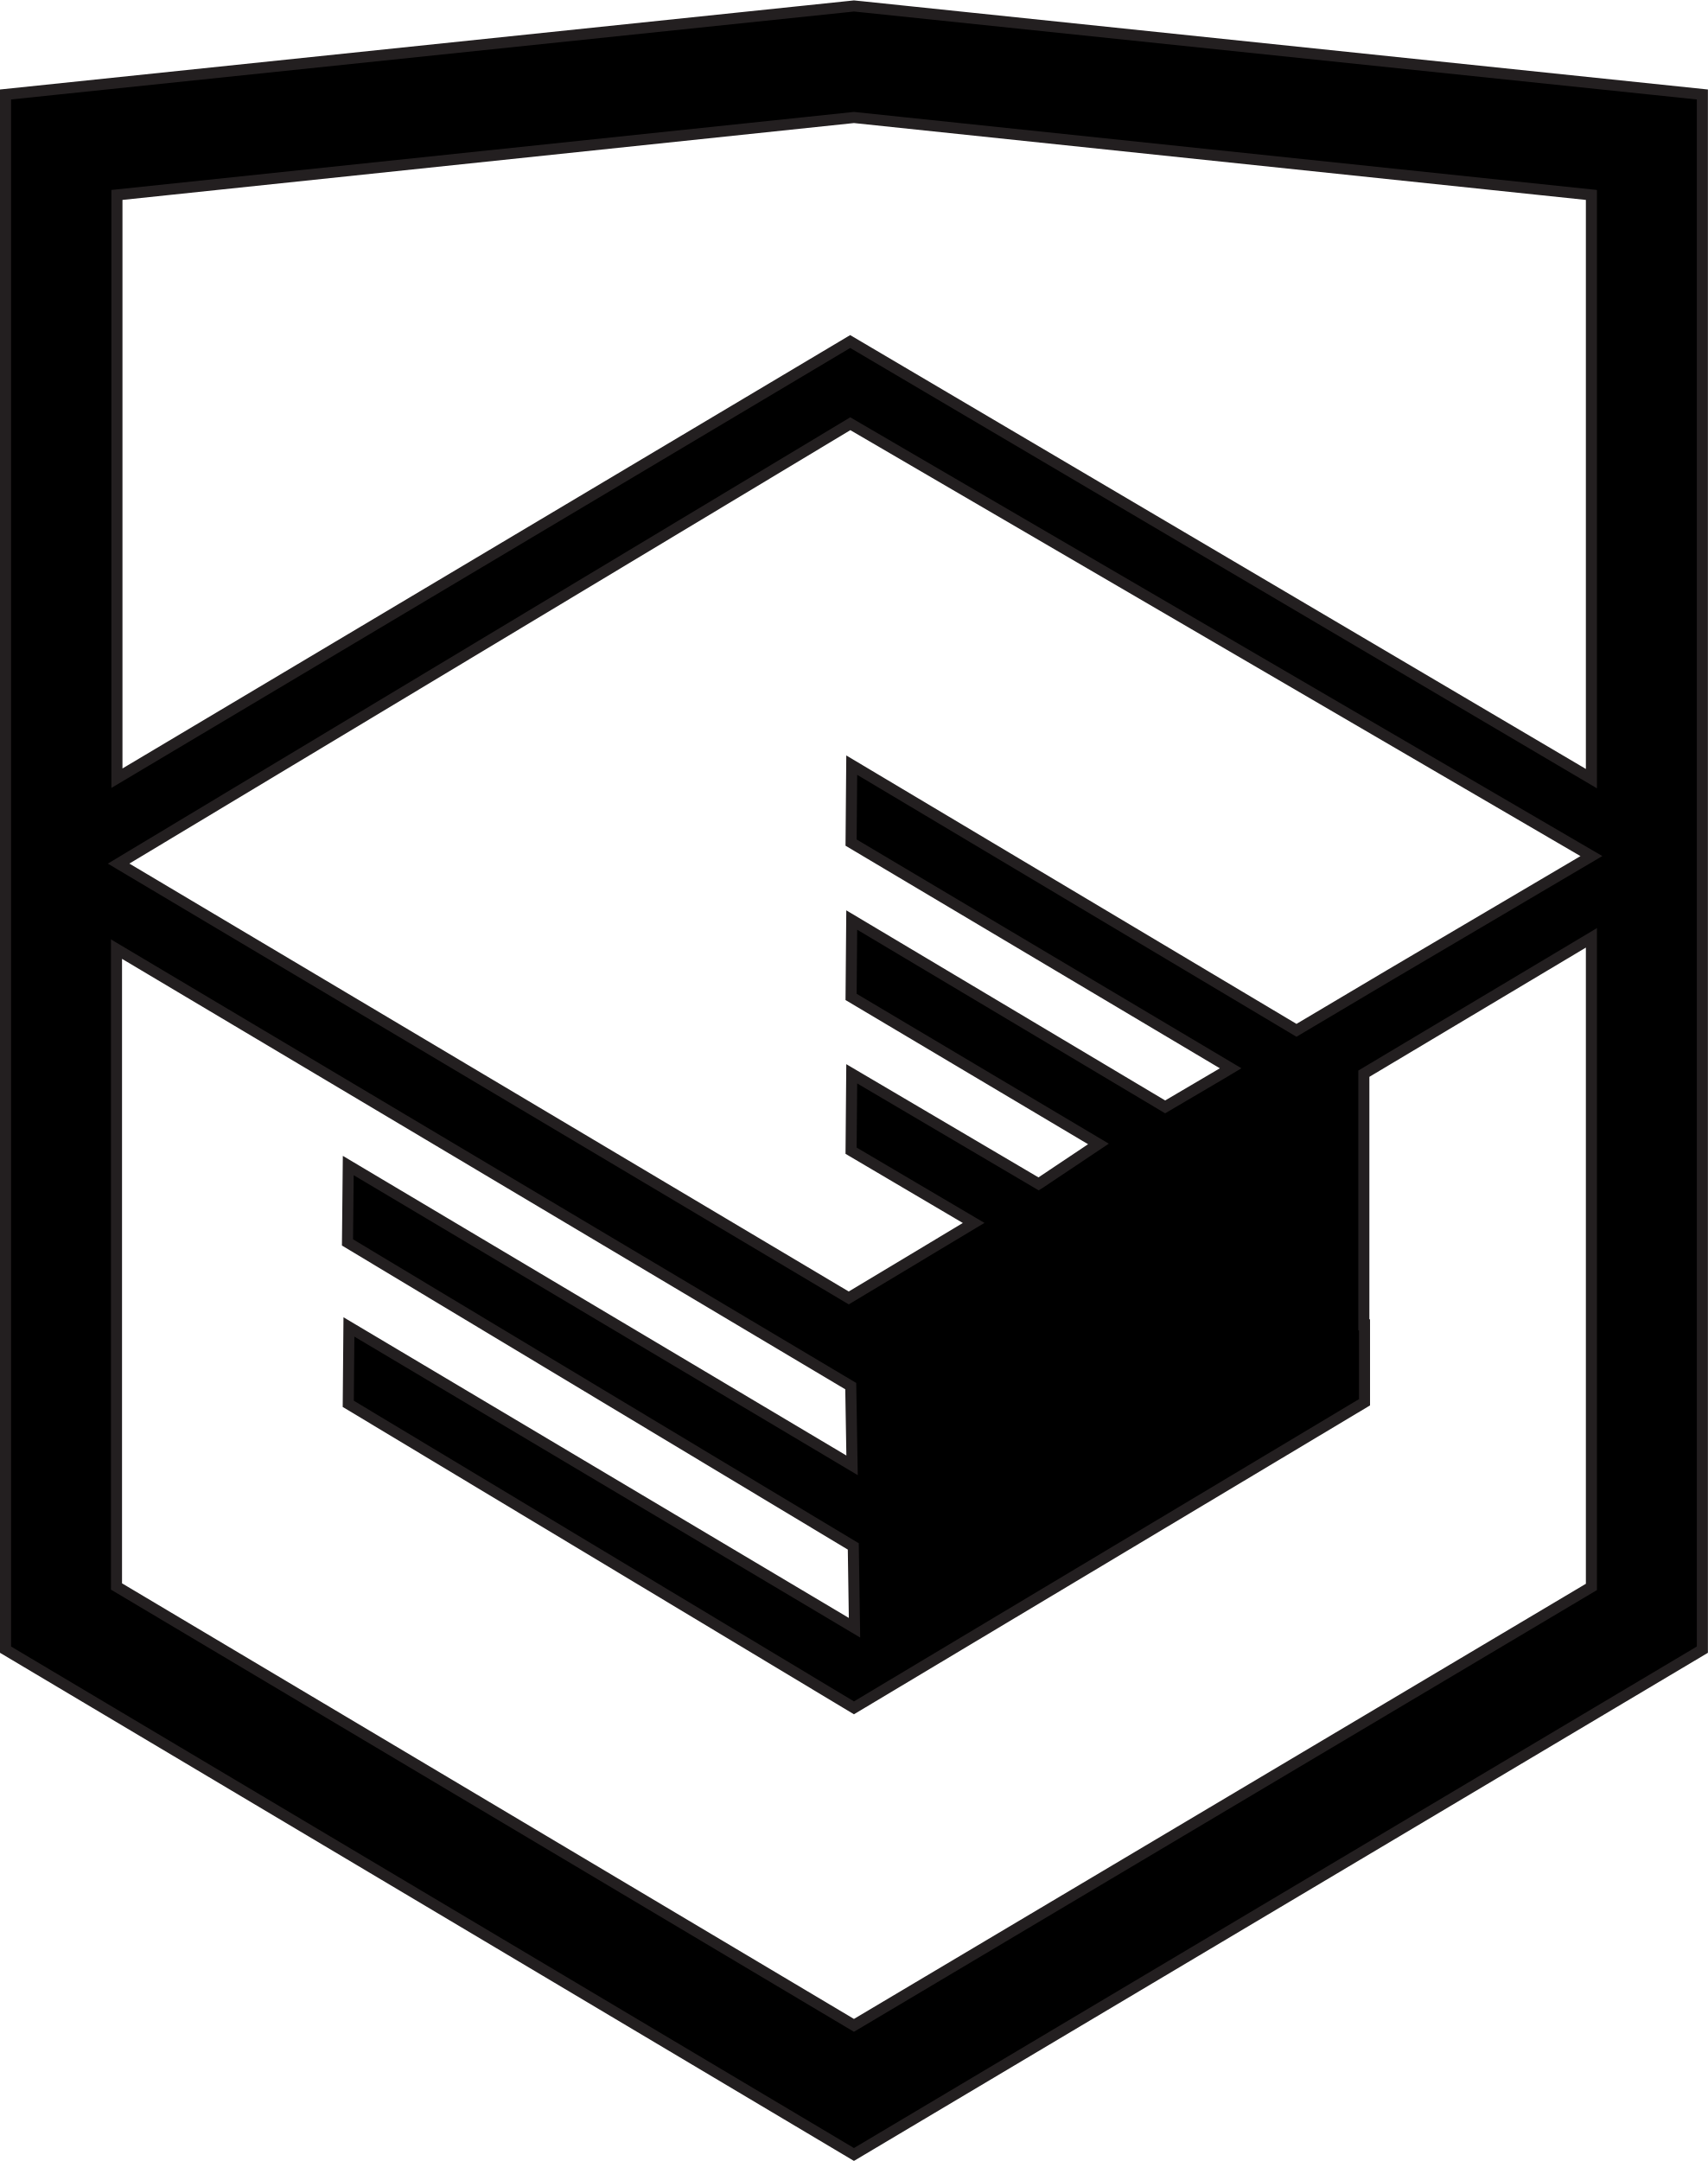
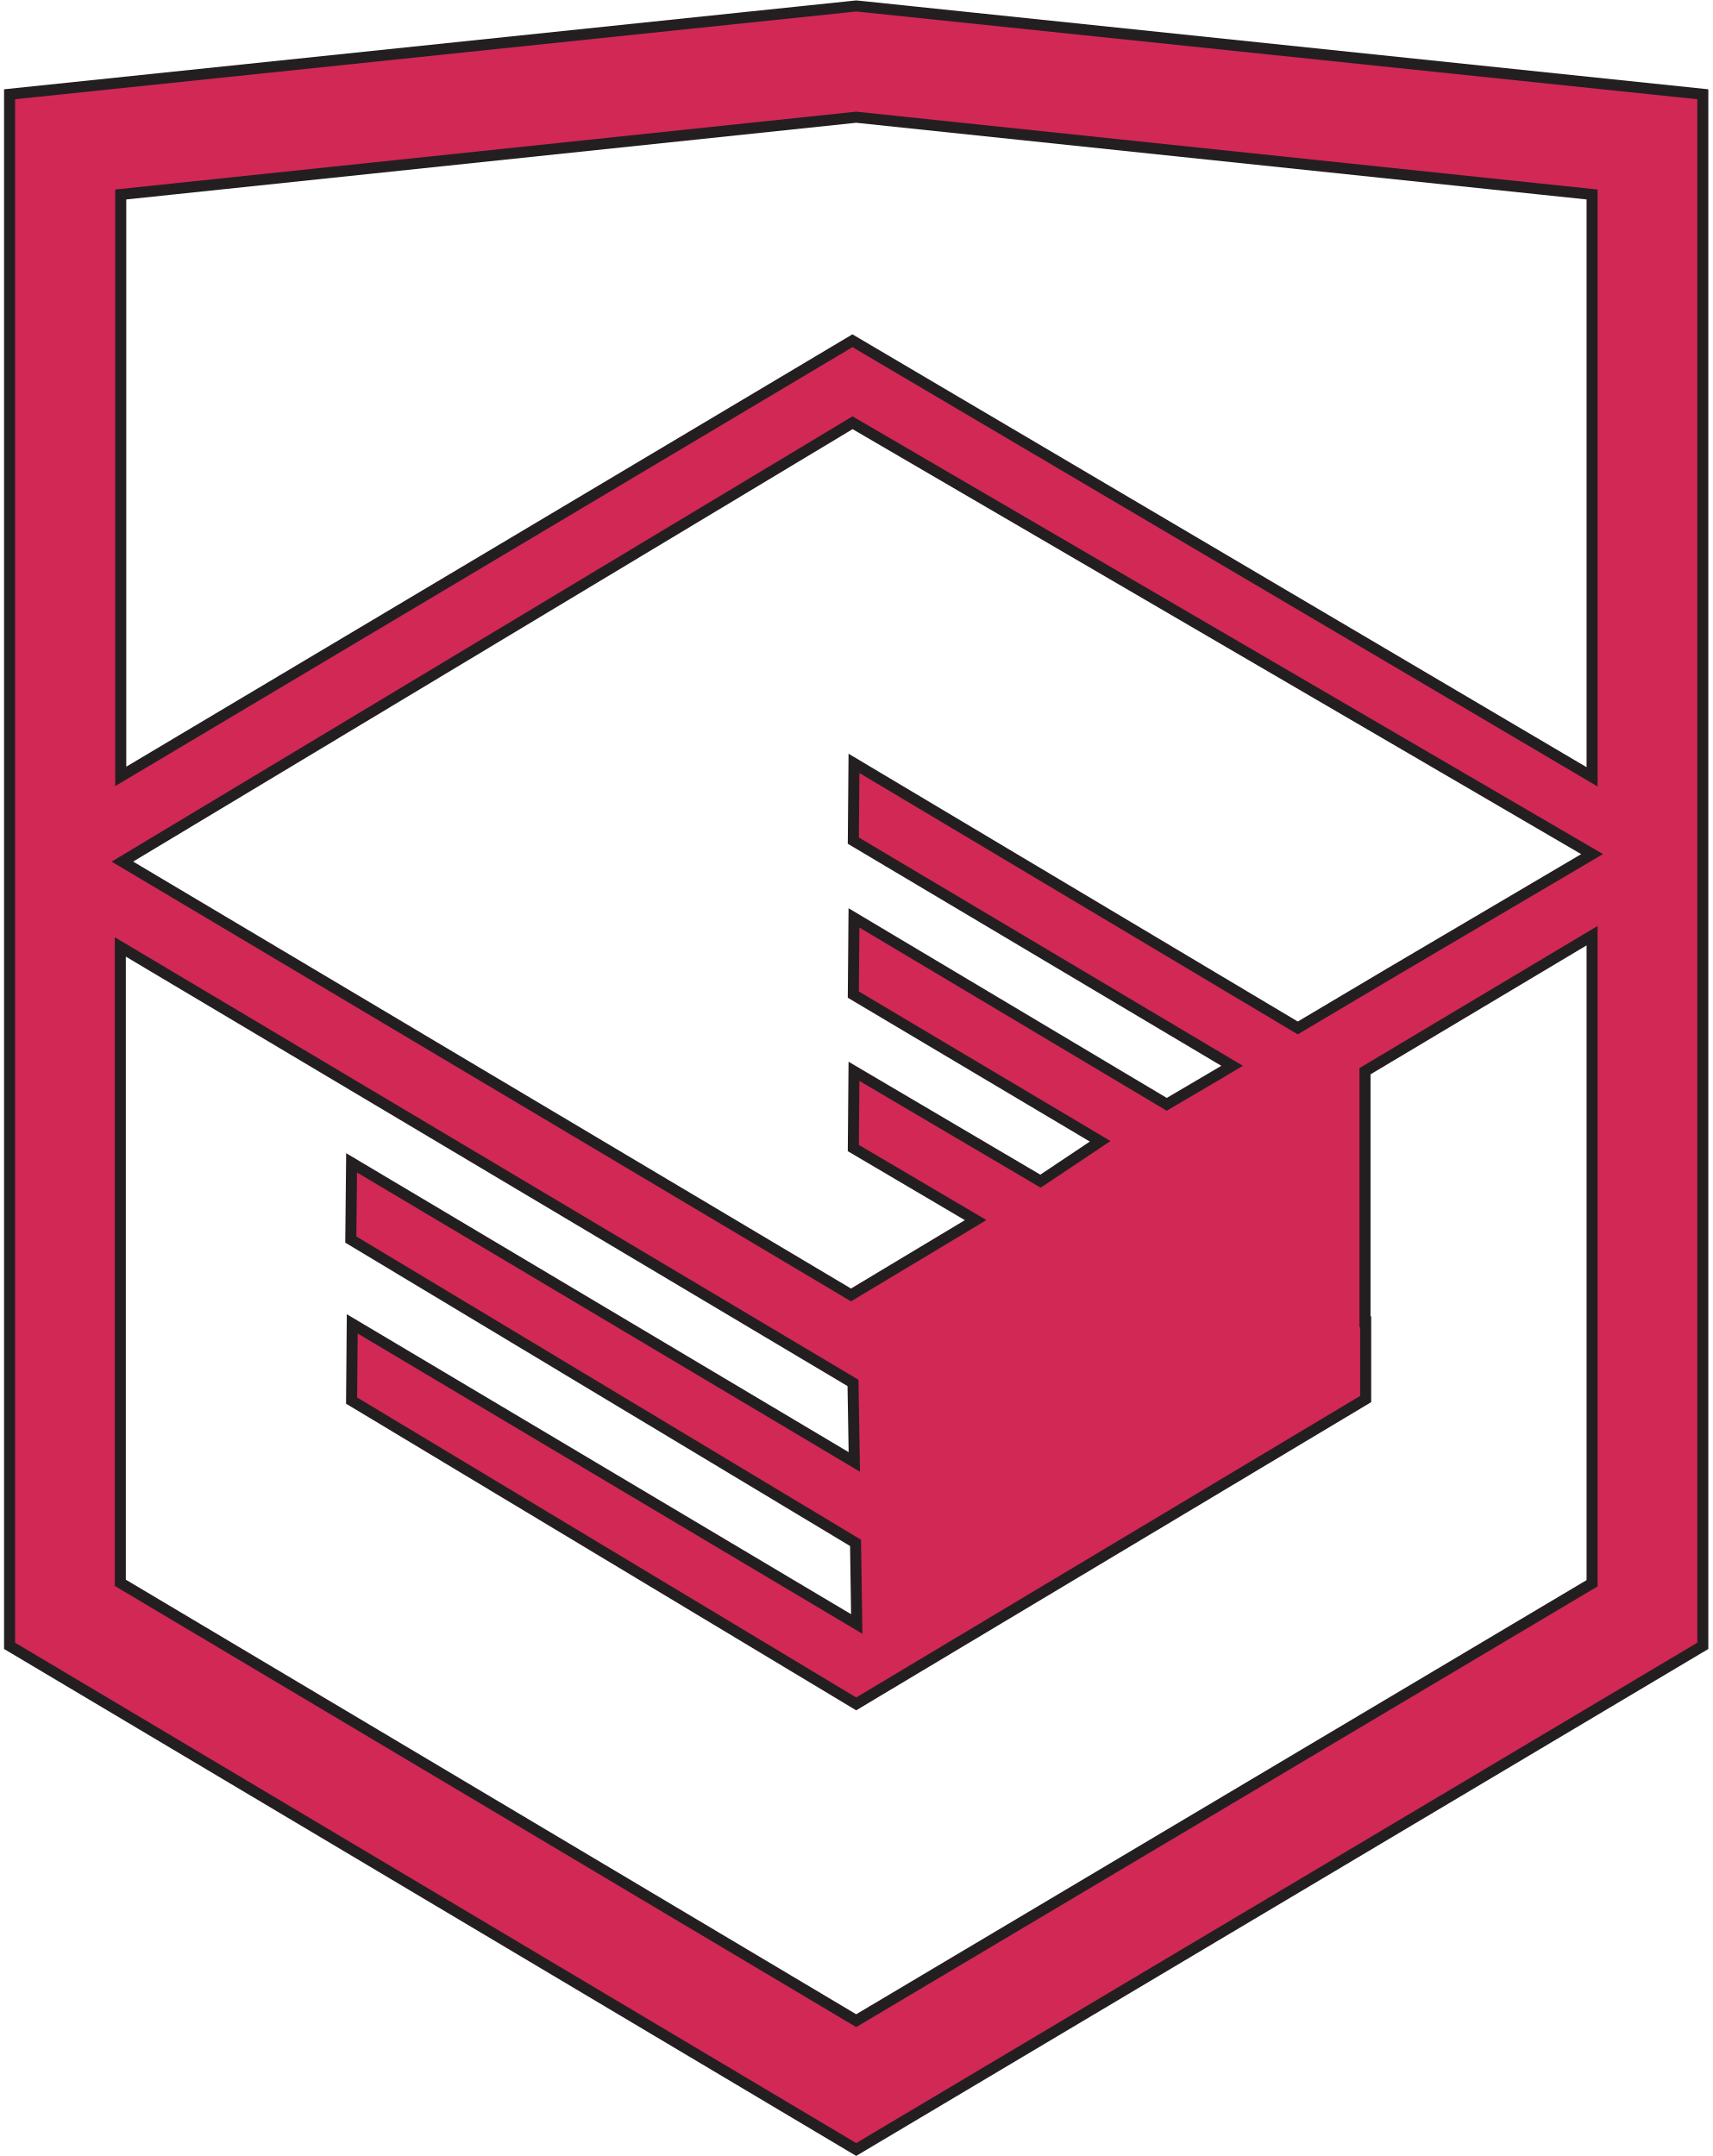
- <svg xmlns="http://www.w3.org/2000/svg" data-name="Layer 1" viewBox="0 0 154.38 195.33">
-   <path d="M77.99.62l-.8-.08-76.69 8v140.57l76.69 45.63 76.69-45.63V8.54zm65.86 142.82l-66.66 39.63-66.66-39.67V85.79l66.37 39.5.12 7.16-45.54-27.1-.07 6.95 45.72 27.48.11 7.35-45.7-27.19-.06 6.95 45.71 27.48 46.15-27.62v-7h-.06v-22.7l20.57-12.28zm0-66.06l-18.24 10.75-8.42 5-40.2-23.97-.06 7 34.31 20.4-.3.18-.74.44-4.88 2.87-28.33-16.89-.06 6.95 22.36 13.29-5.28 3.53-.13.08-16.89-9.95-.06 6.95 11.08 6.53-11.29 6.78-66-39.26L76.86 38.3h0zm0-7l-67-39.51h0L10.57 70.34V17.62l66.62-7 66.66 7z" stroke="#231f20" stroke-miterlimit="10" />
+ <svg xmlns="http://www.w3.org/2000/svg" data-name="Layer 1" viewBox="0 0 154.38 195.33" width="27px" height="34px">
+   <path fill="#d22856" d="M77.99.62l-.8-.08-76.69 8v140.57l76.69 45.63 76.69-45.63V8.54zm65.86 142.82l-66.66 39.63-66.66-39.67V85.79l66.37 39.5.12 7.16-45.54-27.1-.07 6.95 45.72 27.48.11 7.35-45.7-27.19-.06 6.95 45.71 27.48 46.15-27.62v-7h-.06v-22.7l20.57-12.28zm0-66.06l-18.24 10.75-8.42 5-40.2-23.97-.06 7 34.31 20.4-.3.18-.74.44-4.88 2.87-28.33-16.89-.06 6.95 22.36 13.29-5.28 3.53-.13.08-16.89-9.95-.06 6.95 11.08 6.53-11.29 6.78-66-39.26L76.86 38.3h0zm0-7l-67-39.51h0L10.57 70.34V17.62l66.62-7 66.66 7z" stroke="#231f20" stroke-miterlimit="10" />
</svg>
